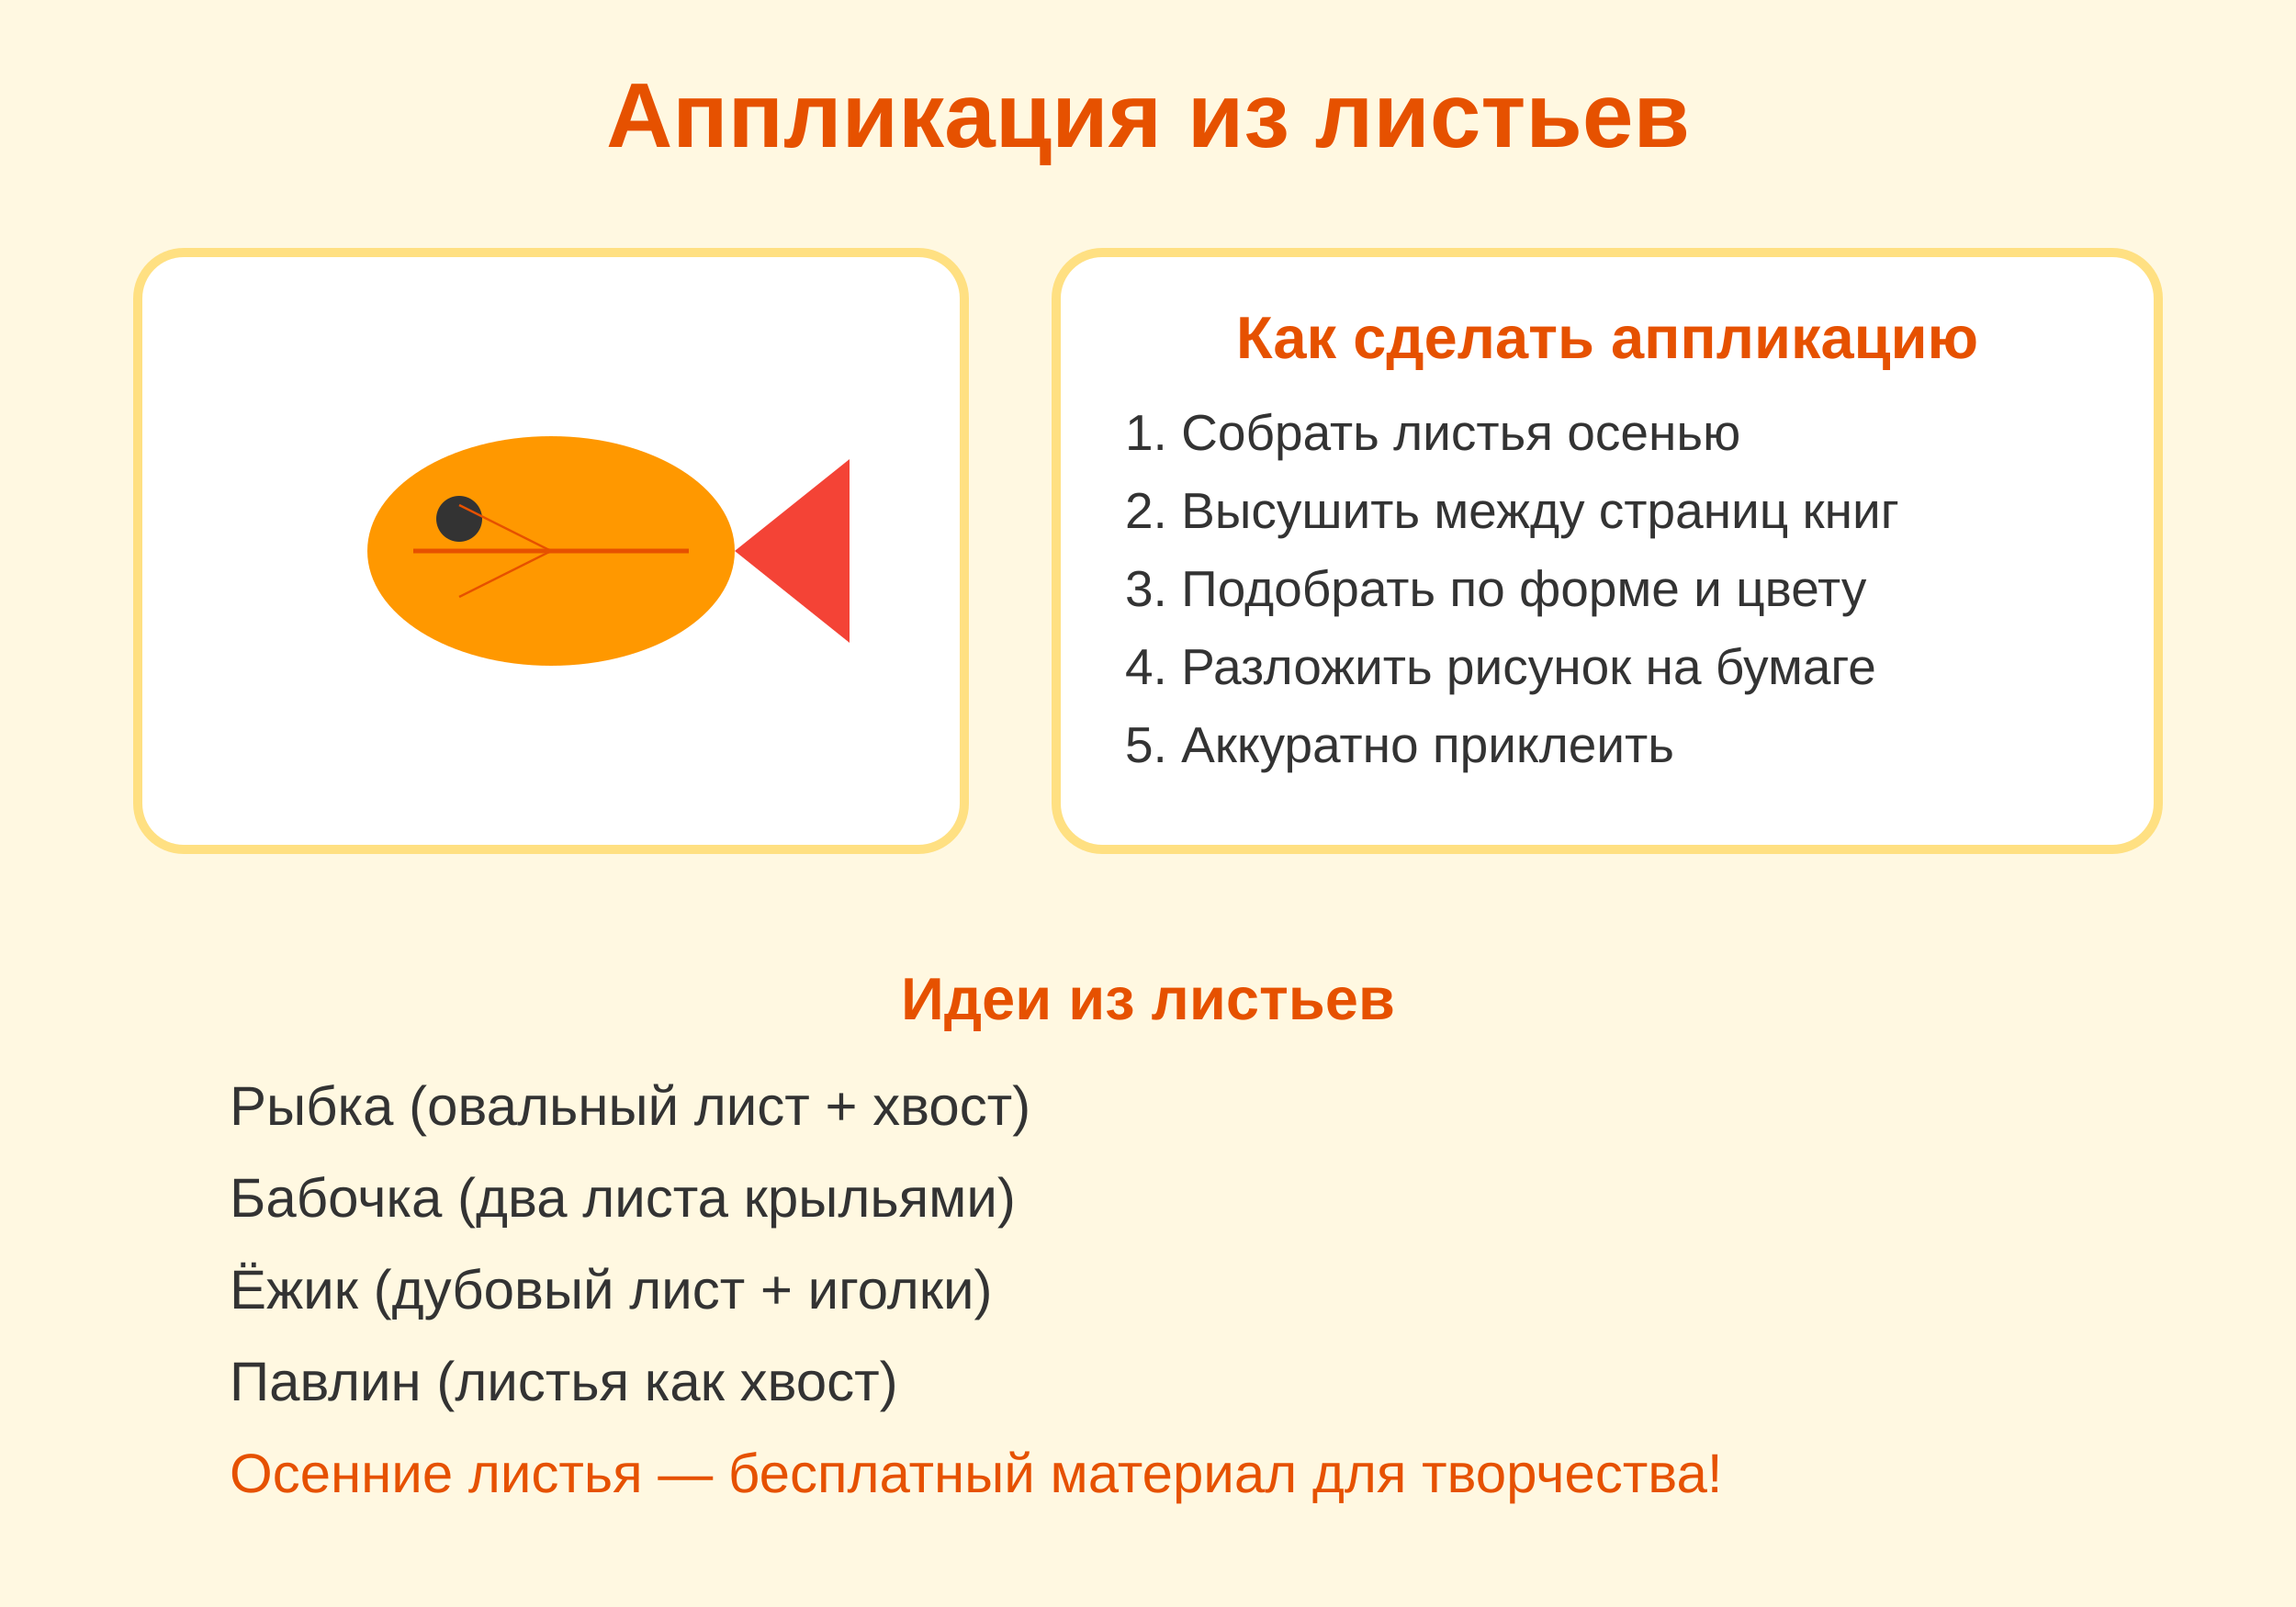
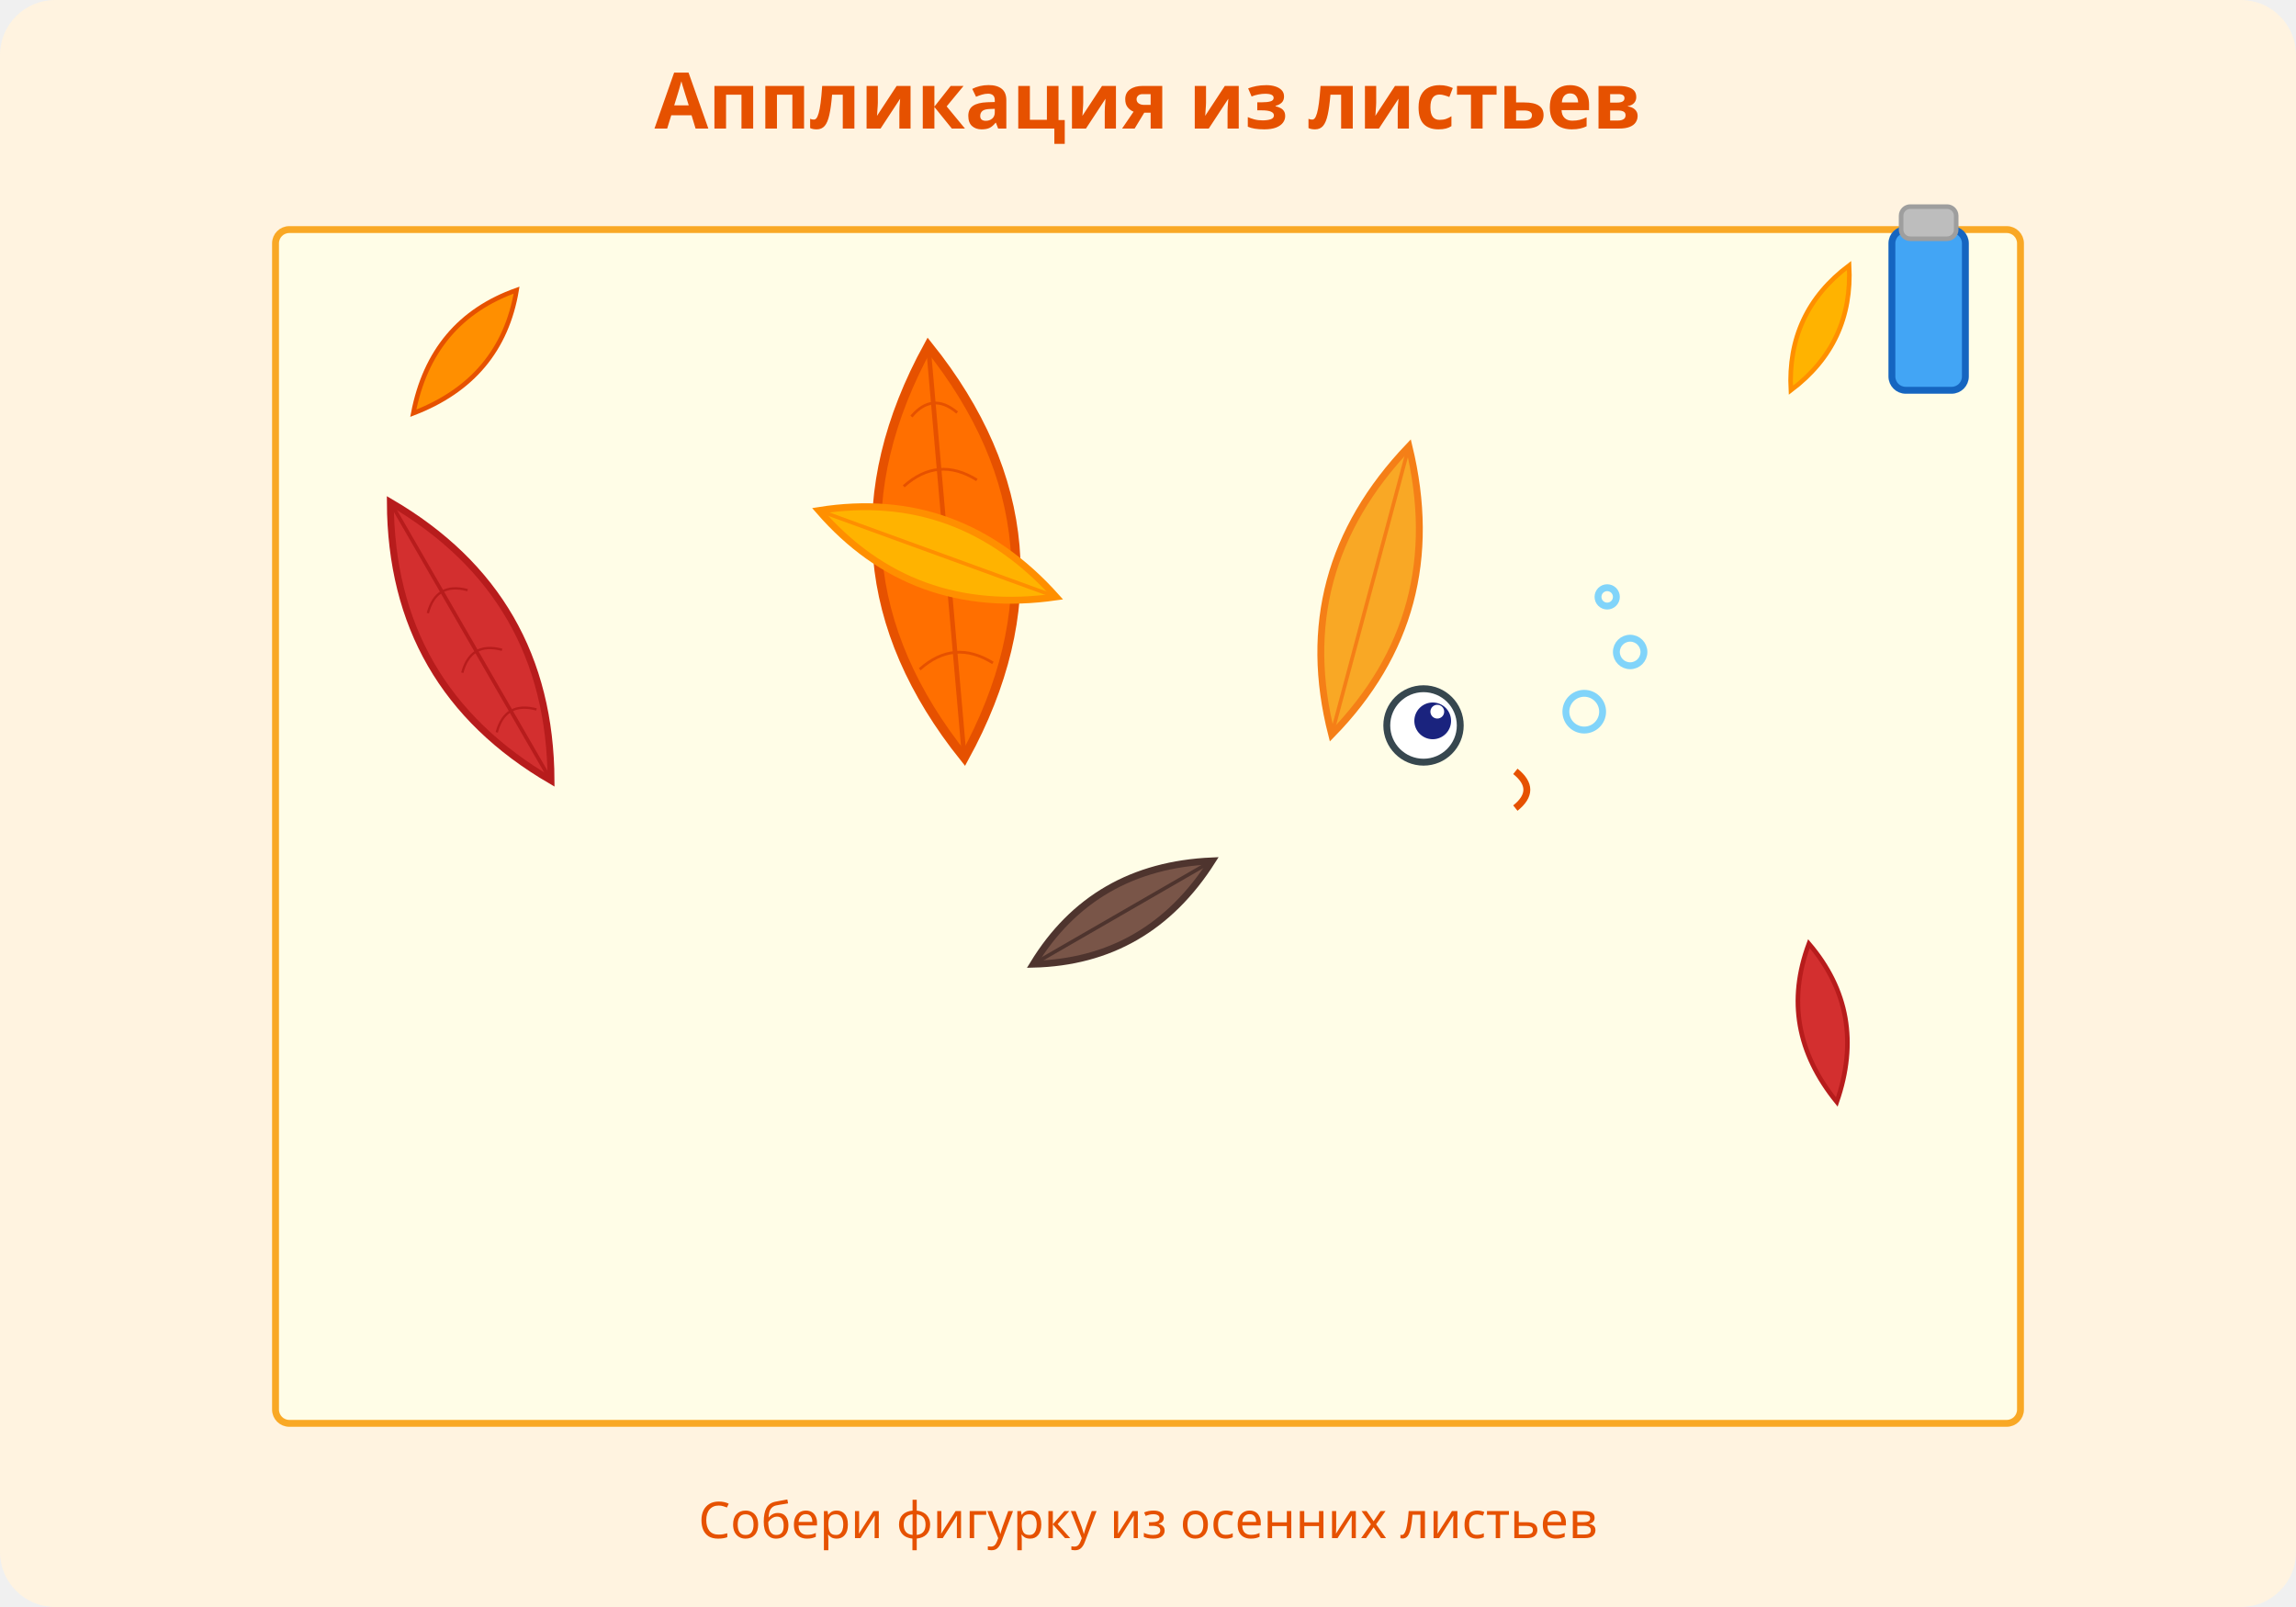
<svg xmlns="http://www.w3.org/2000/svg" viewBox="0 0 500 350">
-   <defs>
-     <style>@keyframes fall{0%,100%{transform:rotate(-3deg)}50%{transform:rotate(3deg)}}.leaf{animation:fall 3s ease-in-out infinite}</style>
-   </defs>
-   <rect width="500" height="350" fill="#FFF8E1" />
-   <text x="250" y="32" text-anchor="middle" font-family="Arial,sans-serif" font-size="20" font-weight="bold" fill="#E65100">Аппликация из листьев</text>
-   <g class="leaf" transform="translate(30,55)">
-     <rect x="0" y="0" width="180" height="130" fill="white" rx="10" stroke="#FFE082" stroke-width="2" />
-     <ellipse cx="90" cy="65" rx="40" ry="25" fill="#FF9800" />
-     <polygon points="130,65 155,45 155,85" fill="#F44336" />
-     <circle cx="70" cy="58" r="5" fill="#333" />
-     <line x1="60" y1="65" x2="120" y2="65" stroke="#E65100" stroke-width="1" />
-     <line x1="70" y1="55" x2="90" y2="65" stroke="#E65100" stroke-width="0.5" />
-     <line x1="70" y1="75" x2="90" y2="65" stroke="#E65100" stroke-width="0.5" />
+   <rect width="500" height="350" fill="#FFF3E0" rx="12" />
+   <text x="250" y="28" text-anchor="middle" font-family="sans-serif" font-size="17" font-weight="bold" fill="#E65100">Аппликация из листьев</text>
+   <rect x="60" y="50" width="380" height="260" fill="#FFFDE7" stroke="#F9A825" stroke-width="1.5" rx="3" />
+   <g transform="translate(120,170) rotate(-30)">
+     <path d="M0,0 Q20,-35 0,-70 Q-20,-35 0,0Z" fill="#D32F2F" stroke="#B71C1C" stroke-width="1.5" />
+     <line x1="0" y1="0" x2="0" y2="-70" stroke="#B71C1C" stroke-width="0.8" />
+     <path d="M-5,-15 Q0,-20 5,-15" stroke="#B71C1C" stroke-width="0.5" fill="none" />
+     <path d="M-5,-30 Q0,-35 5,-30" stroke="#B71C1C" stroke-width="0.5" fill="none" />
+     <path d="M-5,-45 Q0,-50 5,-45" stroke="#B71C1C" stroke-width="0.5" fill="none" />
  </g>
-   <rect x="230" y="55" width="240" height="130" fill="white" rx="10" stroke="#FFE082" stroke-width="2" />
-   <text x="350" y="78" text-anchor="middle" font-family="Arial,sans-serif" font-size="13" font-weight="bold" fill="#E65100">Как сделать аппликацию</text>
-   <g font-family="Arial,sans-serif" font-size="11" fill="#333">
-     <text x="245" y="98">1. Собрать листья осенью</text>
-     <text x="245" y="115">2. Высушить между страниц книг</text>
-     <text x="245" y="132">3. Подобрать по форме и цвету</text>
-     <text x="245" y="149">4. Разложить рисунок на бумаге</text>
-     <text x="245" y="166">5. Аккуратно приклеить</text>
+   <g transform="translate(210,165) rotate(-5)">
+     <path d="M0,0 Q30,-45 0,-90 Q-30,-45 0,0Z" fill="#FF6F00" stroke="#E65100" stroke-width="2" />
+     <line x1="0" y1="0" x2="0" y2="-90" stroke="#E65100" stroke-width="1" />
+     <path d="M-8,-20 Q0,-26 8,-20" stroke="#E65100" stroke-width="0.6" fill="none" />
+     <path d="M-10,-40 Q0,-46 10,-40" stroke="#E65100" stroke-width="0.6" fill="none" />
+     <path d="M-8,-60 Q0,-66 8,-60" stroke="#E65100" stroke-width="0.6" fill="none" />
+     <path d="M-5,-75 Q0,-80 5,-75" stroke="#E65100" stroke-width="0.6" fill="none" />
  </g>
-   <rect x="30" y="200" width="440" height="135" fill="#FFF8E1" rx="10" />
-   <text x="250" y="222" text-anchor="middle" font-family="Arial,sans-serif" font-size="13" font-weight="bold" fill="#E65100">Идеи из листьев</text>
-   <g font-family="Arial,sans-serif" font-size="12" fill="#333">
-     <text x="50" y="245">Рыбка (овальный лист + хвост)</text>
-     <text x="50" y="265">Бабочка (два листа крыльями)</text>
-     <text x="50" y="285">Ёжик (дубовый лист + иголки)</text>
-     <text x="50" y="305">Павлин (листья как хвост)</text>
-     <text x="50" y="325" fill="#E65100">Осенние листья — бесплатный материал для творчества!</text>
+   <g transform="translate(230,130) rotate(-70)">
+     <path d="M0,0 Q15,-28 0,-55 Q-15,-28 0,0Z" fill="#FFB300" stroke="#FF8F00" stroke-width="1.5" />
+     <line x1="0" y1="0" x2="0" y2="-55" stroke="#FF8F00" stroke-width="0.8" />
  </g>
+   <g transform="translate(225,210) rotate(60)">
+     <path d="M0,0 Q12,-22 0,-45 Q-12,-22 0,0Z" fill="#795548" stroke="#4E342E" stroke-width="1.5" />
+     <line x1="0" y1="0" x2="0" y2="-45" stroke="#4E342E" stroke-width="0.8" />
+   </g>
+   <g transform="translate(290,160) rotate(15)">
+     <path d="M0,0 Q18,-32 0,-65 Q-18,-32 0,0Z" fill="#F9A825" stroke="#F57F17" stroke-width="1.5" />
+     <line x1="0" y1="0" x2="0" y2="-65" stroke="#F57F17" stroke-width="0.8" />
+   </g>
+   <circle cx="310" cy="158" r="8" fill="#fff" stroke="#37474F" stroke-width="1.5" />
+   <circle cx="312" cy="157" r="4" fill="#1A237E" />
+   <circle cx="313" cy="155" r="1.5" fill="#fff" />
+   <path d="M330,168 Q335,172 330,176" stroke="#E65100" stroke-width="1.5" fill="none" />
+   <circle cx="345" cy="155" r="4" fill="none" stroke="#81D4FA" stroke-width="1.5" />
+   <circle cx="355" cy="142" r="3" fill="none" stroke="#81D4FA" stroke-width="1.5" />
+   <circle cx="350" cy="130" r="2" fill="none" stroke="#81D4FA" stroke-width="1.5" />
+   <g transform="translate(90,90) rotate(40)">
+     <path d="M0,0 Q10,-18 0,-35 Q-10,-18 0,0Z" fill="#FF8F00" stroke="#E65100" stroke-width="1" />
+   </g>
+   <g transform="translate(400,240) rotate(-10)">
+     <path d="M0,0 Q10,-18 0,-35 Q-10,-18 0,0Z" fill="#D32F2F" stroke="#B71C1C" stroke-width="1" />
+   </g>
+   <g transform="translate(390,85) rotate(25)">
+     <path d="M0,0 Q8,-15 0,-30 Q-8,-15 0,0Z" fill="#FFB300" stroke="#FF8F00" stroke-width="1" />
+   </g>
+   <g transform="translate(420,50)">
+     <rect x="-8" y="0" width="16" height="35" fill="#42A5F5" stroke="#1565C0" stroke-width="1.5" rx="3" />
+     <rect x="-6" y="-5" width="12" height="7" fill="#BDBDBD" stroke="#9E9E9E" stroke-width="1" rx="2" />
+   </g>
+   <text x="250" y="335" text-anchor="middle" font-size="11" fill="#E65100" font-family="sans-serif">Собери фигурку из осенних листьев</text>
</svg>
